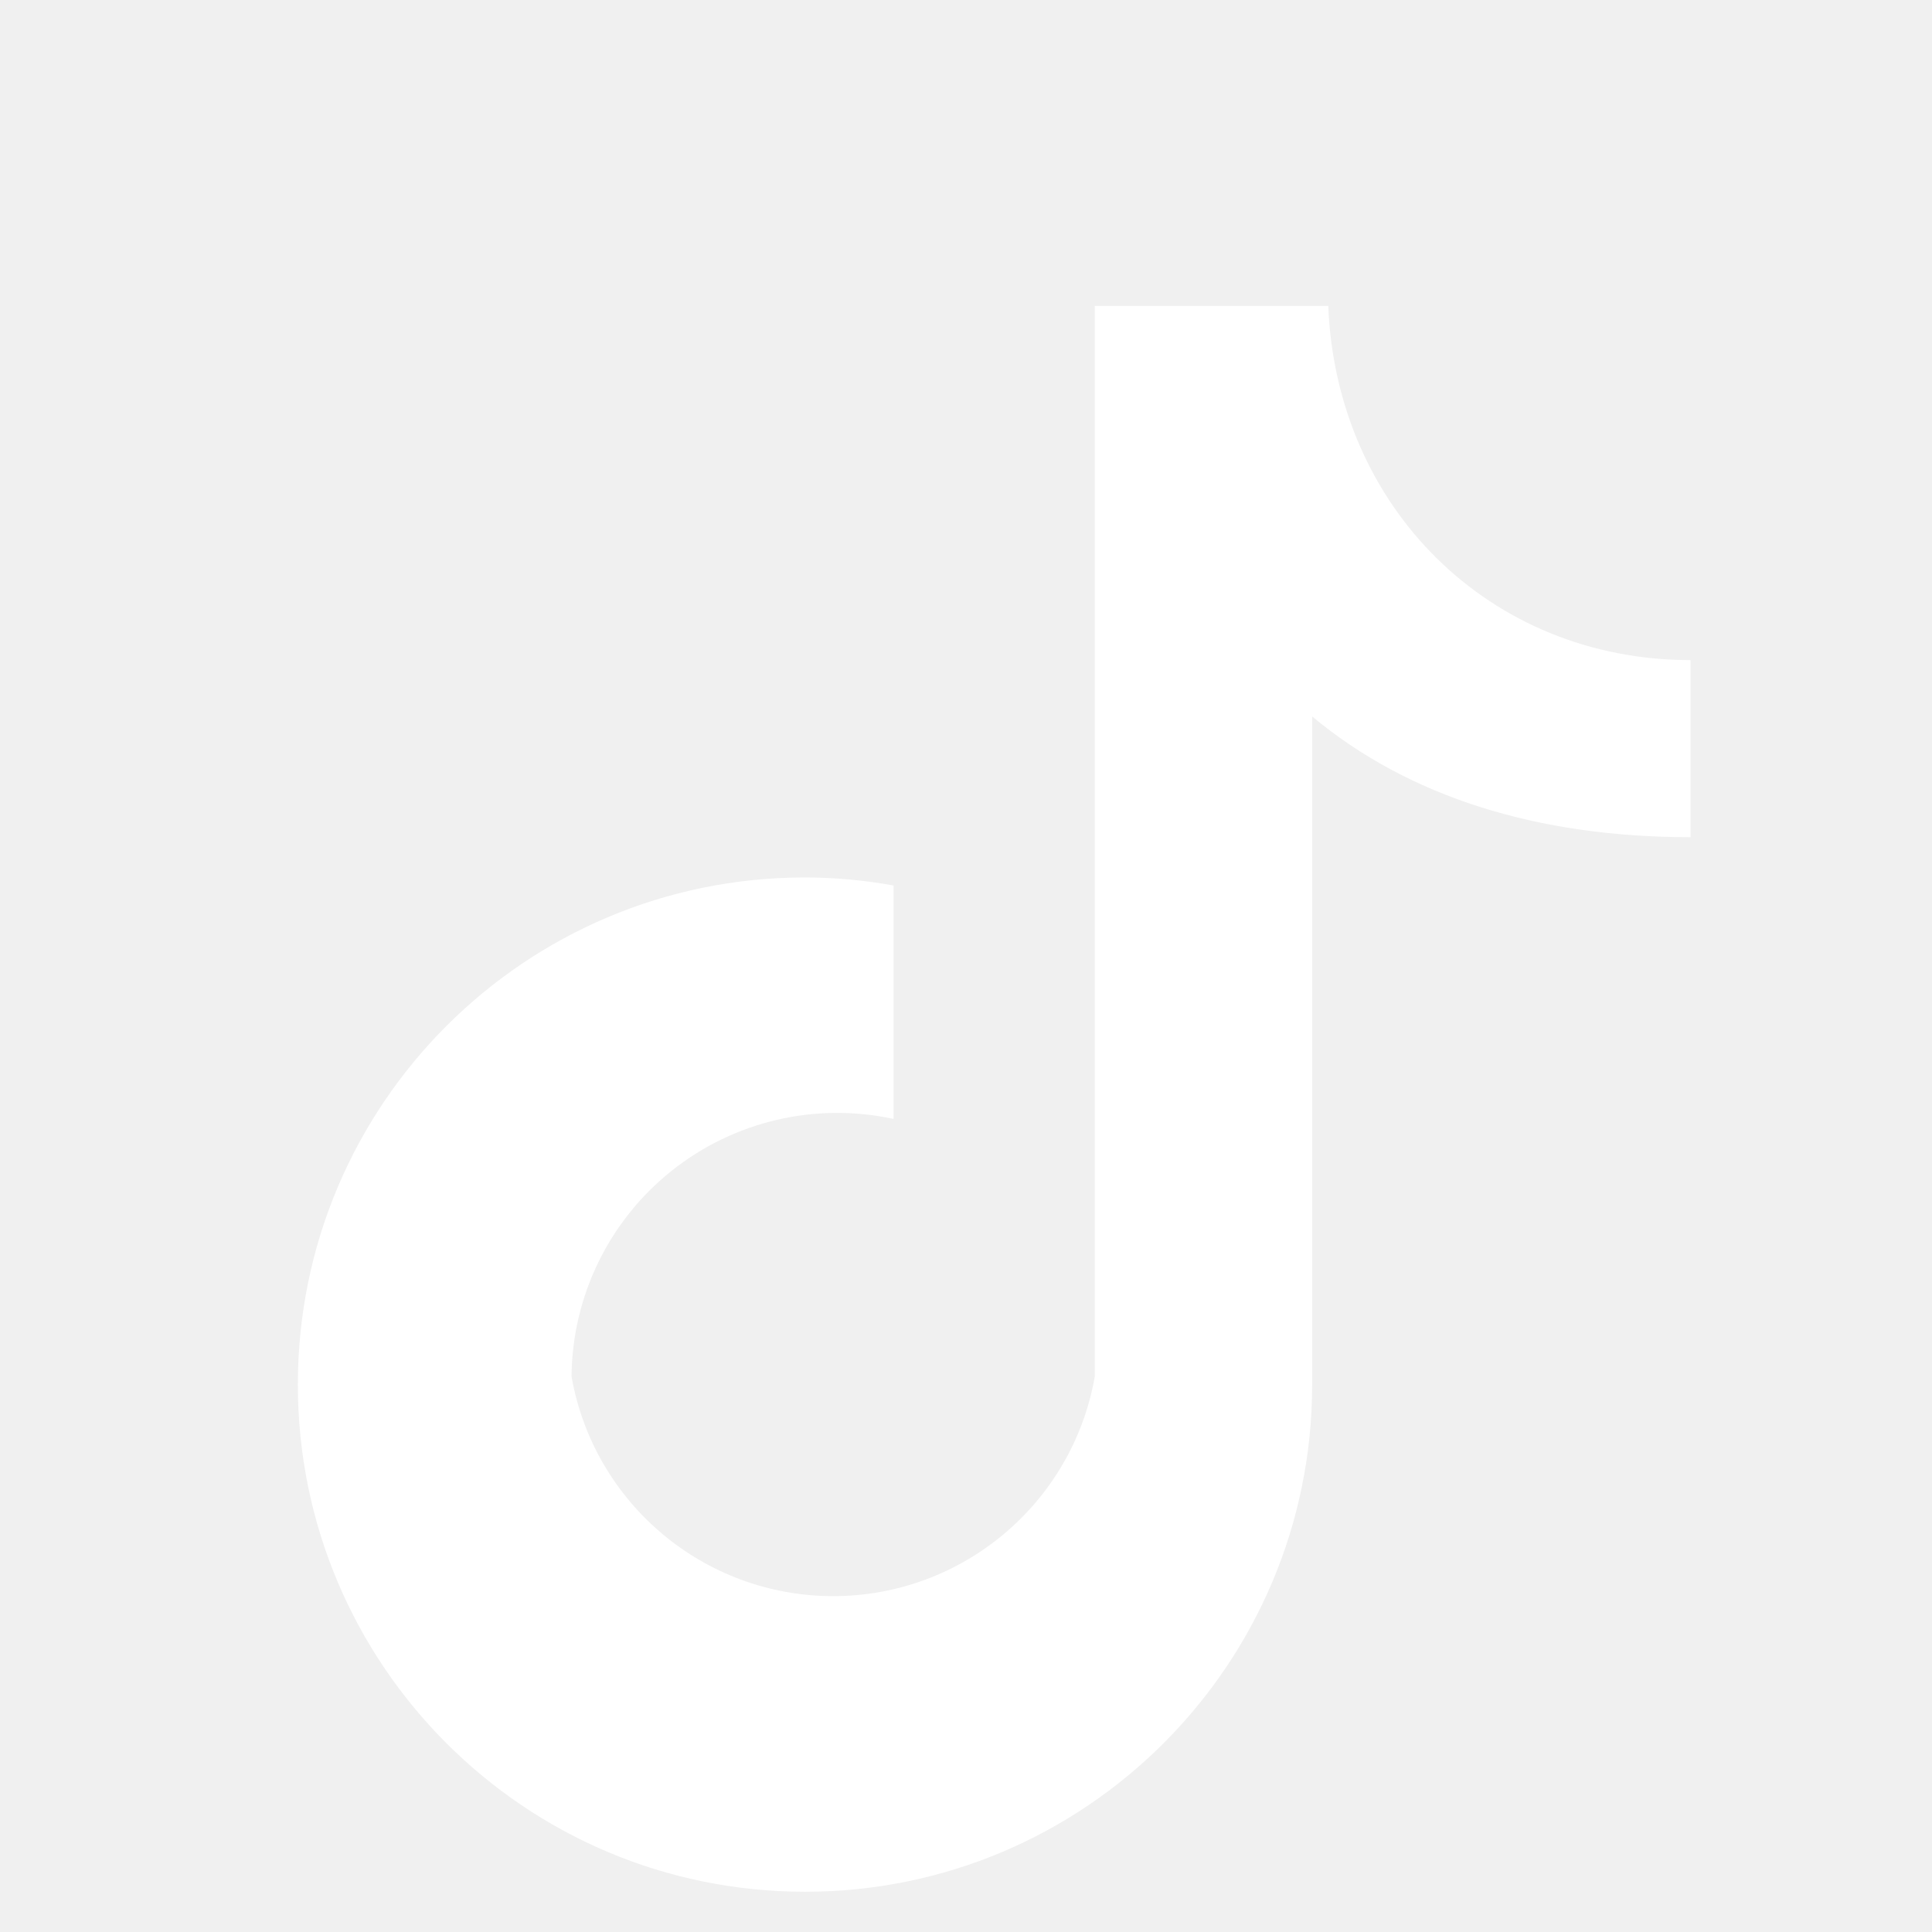
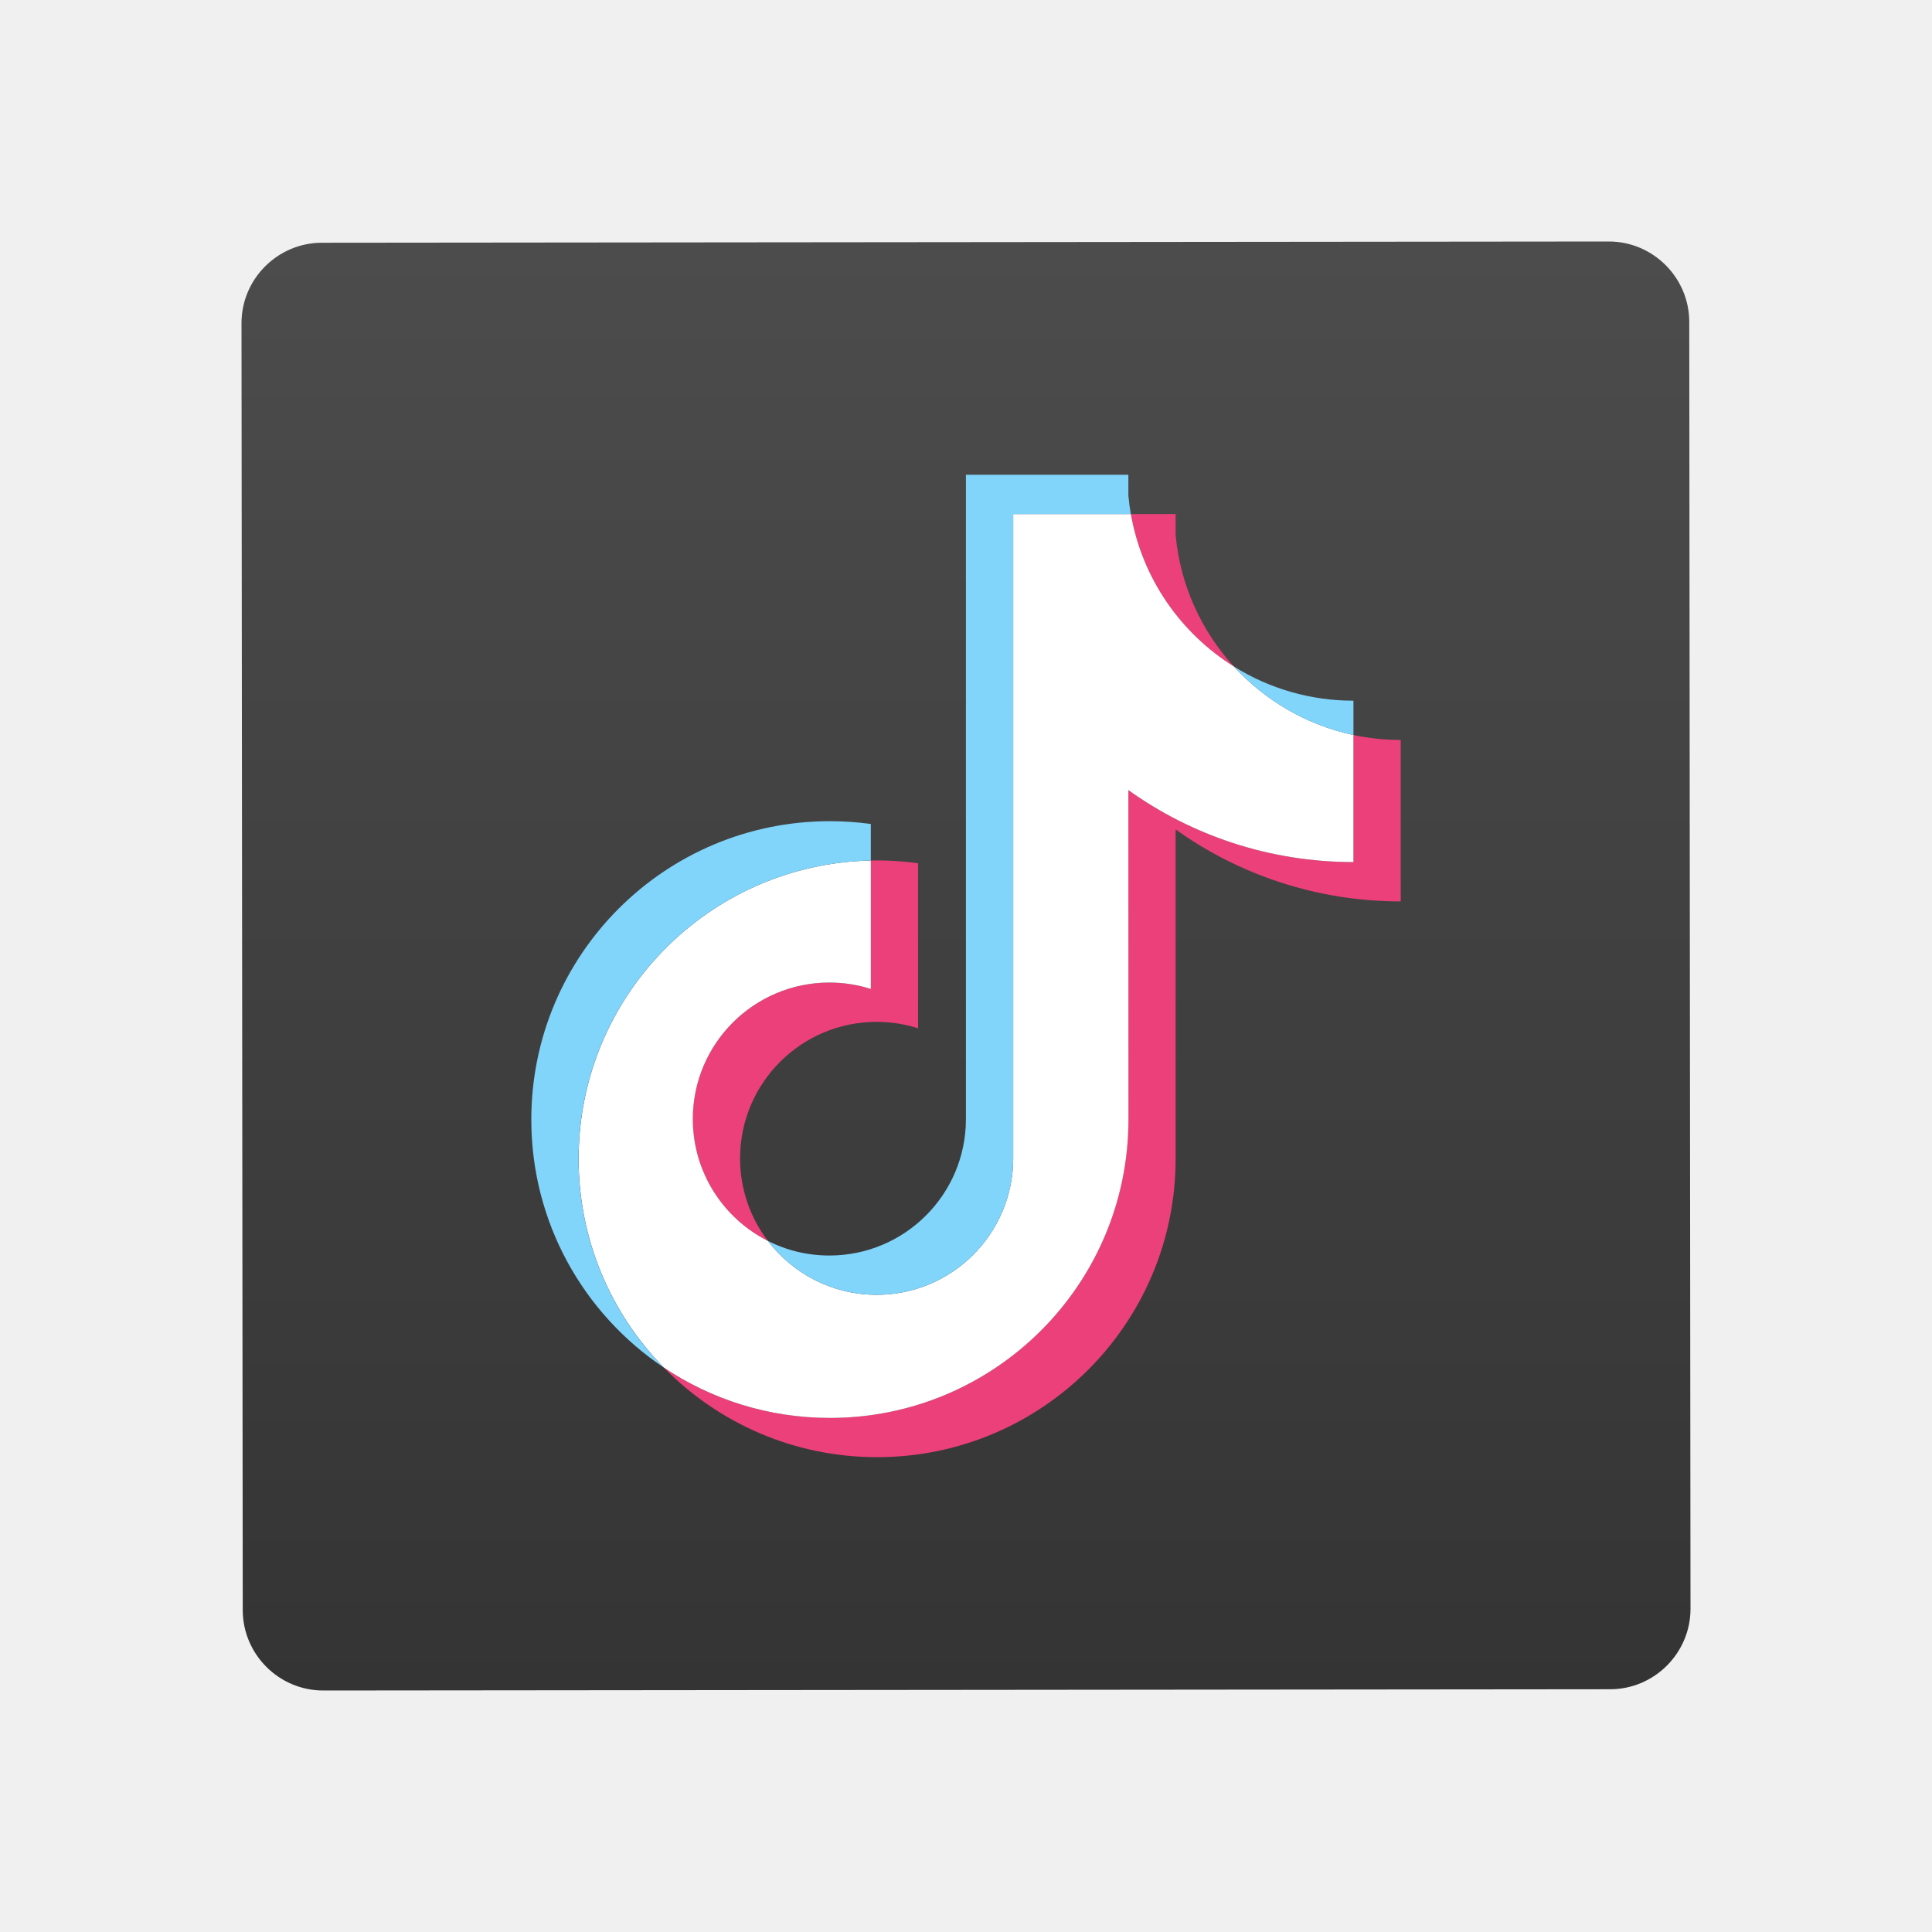
- <svg xmlns="http://www.w3.org/2000/svg" fill="white" viewBox="0 0 24 24">
-   <path d="M21 8.2c-2.5 0-4.4-1.9-4.5-4.4h-2.9v13.3a3.3 3.3 0 0 1-6.5 0 3.3 3.3 0 0 1 4-3.2V11a6.2 6.2 0 0 0-1.1-.1 6.3 6.3 0 1 0 6.3 6.3V8.9c1.2 1 2.8 1.5 4.7 1.5v-2.2h0z" />
+ <svg xmlns="http://www.w3.org/2000/svg" viewBox="0 0 48 48" width="48px" height="48px" fill-rule="evenodd" clip-rule="evenodd">
+   <linearGradient id="dYJkfAQNfP2dCzgdw4ruIa" x1="23.672" x2="23.672" y1="6.365" y2="42.252" gradientTransform="translate(.305 -.206)" gradientUnits="userSpaceOnUse">
+     <stop offset="0" stop-color="#4c4c4c" />
+     <stop offset="1" stop-color="#343434" />
+   </linearGradient>
+   <path fill="url(#dYJkfAQNfP2dCzgdw4ruIa)" d="M40.004,41.969L8.031,42c-1.099,0.001-1.999-0.897-2-1.996L6,8.031 c-0.001-1.099,0.897-1.999,1.996-2L39.969,6c1.099-0.001,1.999,0.897,2,1.996L42,39.969C42.001,41.068,41.103,41.968,40.004,41.969z" />
+   <path fill="#ec407a" fill-rule="evenodd" d="M29.208,20.607c1.576,1.126,3.507,1.788,5.592,1.788v-4.011 c-0.395,0-0.788-0.041-1.174-0.123v3.157c-2.085,0-4.015-0.663-5.592-1.788v8.184c0,4.094-3.321,7.413-7.417,7.413 c-1.528,0-2.949-0.462-4.129-1.254c1.347,1.376,3.225,2.23,5.303,2.23c4.096,0,7.417-3.319,7.417-7.413V20.607L29.208,20.607z M30.657,16.561c-0.805-0.879-1.334-2.016-1.449-3.273v-0.516h-1.113C28.375,14.369,29.331,15.734,30.657,16.561L30.657,16.561z M19.079,30.832c-0.45-0.59-0.693-1.311-0.692-2.053c0-1.873,1.519-3.391,3.393-3.391c0.349,0,0.696,0.053,1.029,0.159v-4.1 c-0.389-0.053-0.781-0.076-1.174-0.068v3.191c-0.333-0.106-0.68-0.159-1.03-0.159c-1.874,0-3.393,1.518-3.393,3.391 C17.213,29.127,17.972,30.274,19.079,30.832z" clip-rule="evenodd" />
+   <path fill="#fff" fill-rule="evenodd" d="M28.034,19.63c1.576,1.126,3.507,1.788,5.592,1.788v-3.157 c-1.164-0.248-2.194-0.856-2.969-1.701c-1.326-0.827-2.281-2.191-2.561-3.788h-2.923V28.79c-0.007,1.867-1.523,3.379-3.393,3.379 c-1.102,0-2.081-0.525-2.701-1.338c-1.107-0.558-1.866-1.705-1.866-3.029c0-1.873,1.519-3.391,3.393-3.391 c0.359,0,0.705,0.056,1.03,0.159v-3.19c-4.024,0.083-7.26,3.369-7.26,7.411c0,2.018,0.806,3.847,2.114,5.183 c1.18,0.792,2.601,1.254,4.129,1.254c4.096,0,7.417-3.319,7.417-7.413L28.034,19.63L28.034,19.63z" clip-rule="evenodd" />
+   <path fill="#81d4fa" fill-rule="evenodd" d="M33.626,18.262v-0.854c-1.05,0.002-2.078-0.292-2.969-0.848 C31.445,17.423,32.483,18.018,33.626,18.262z M28.095,12.772c-0.027-0.153-0.047-0.306-0.061-0.461v-0.516h-4.036v16.019 c-0.006,1.867-1.523,3.379-3.393,3.379c-0.549,0-1.067-0.13-1.526-0.362c0.62,0.813,1.599,1.338,2.701,1.338 c1.87,0,3.386-1.512,3.393-3.379V12.772H28.095z M21.635,21.38v-0.909c-0.337-0.046-0.677-0.069-1.018-0.069 c-4.097,0-7.417,3.319-7.417,7.413c0,2.567,1.305,4.829,3.288,6.159c-1.308-1.336-2.114-3.165-2.114-5.183 C14.374,24.749,17.611,21.463,21.635,21.38z" clip-rule="evenodd" />
</svg>
